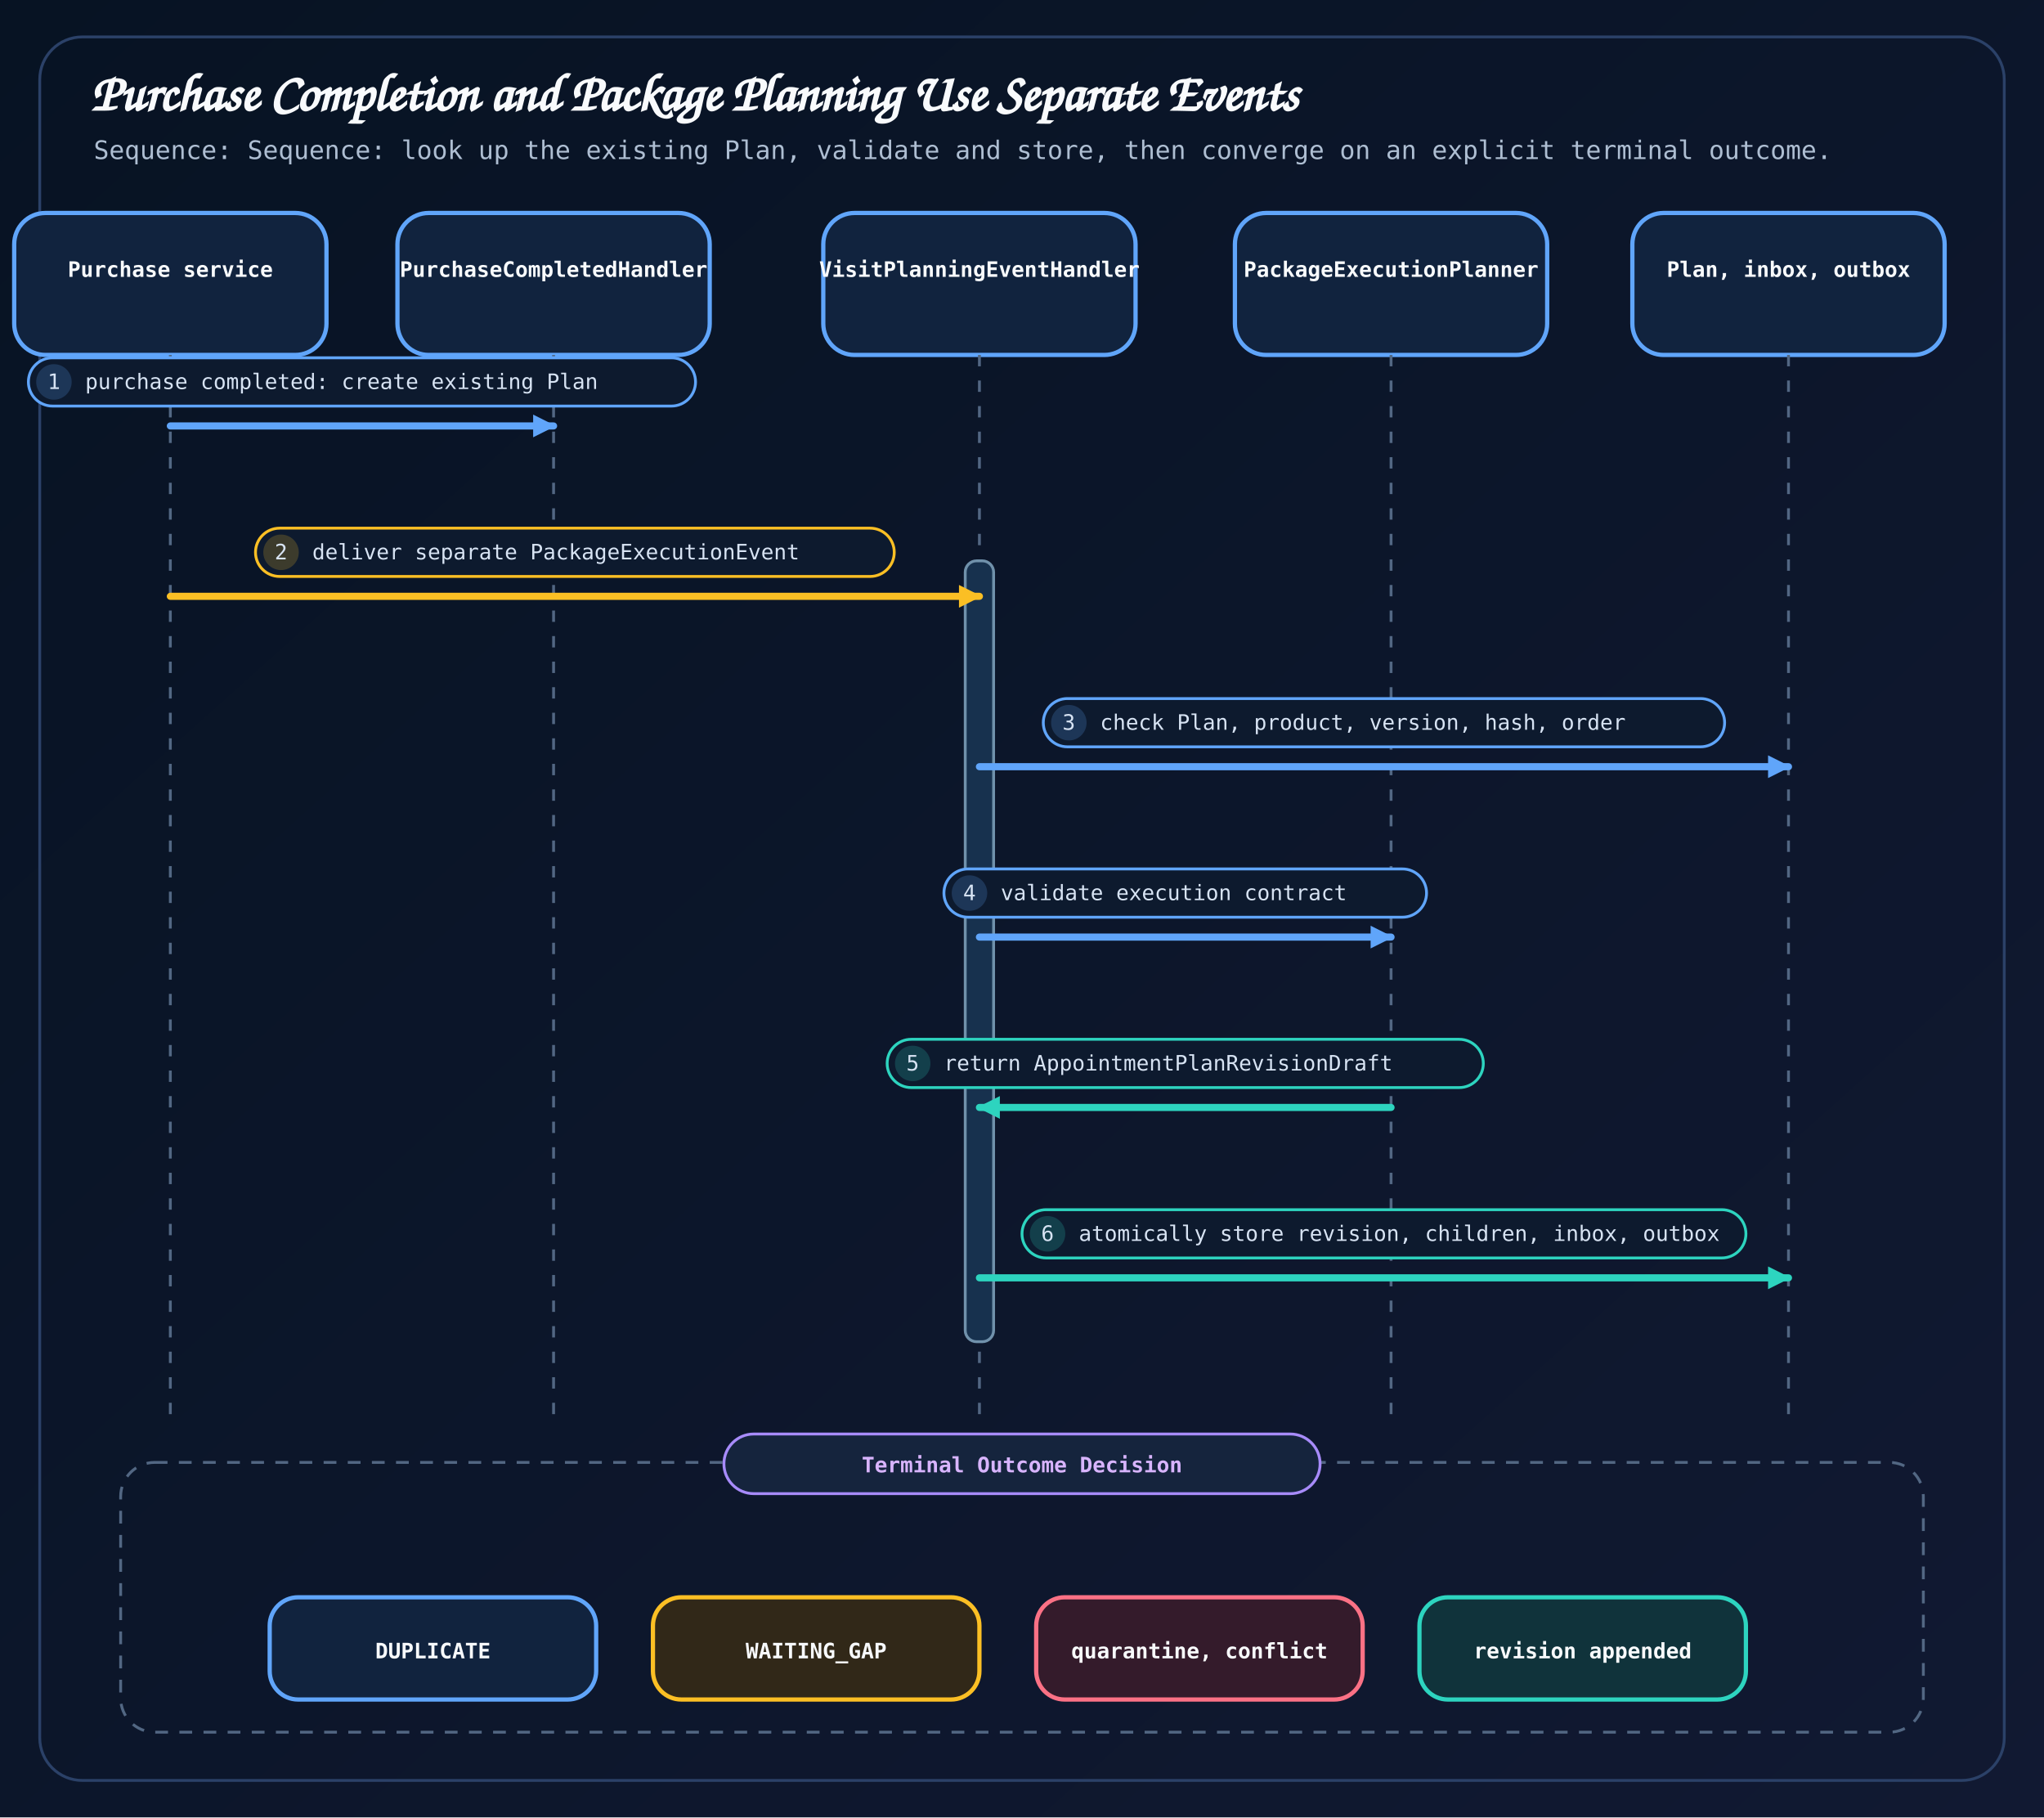
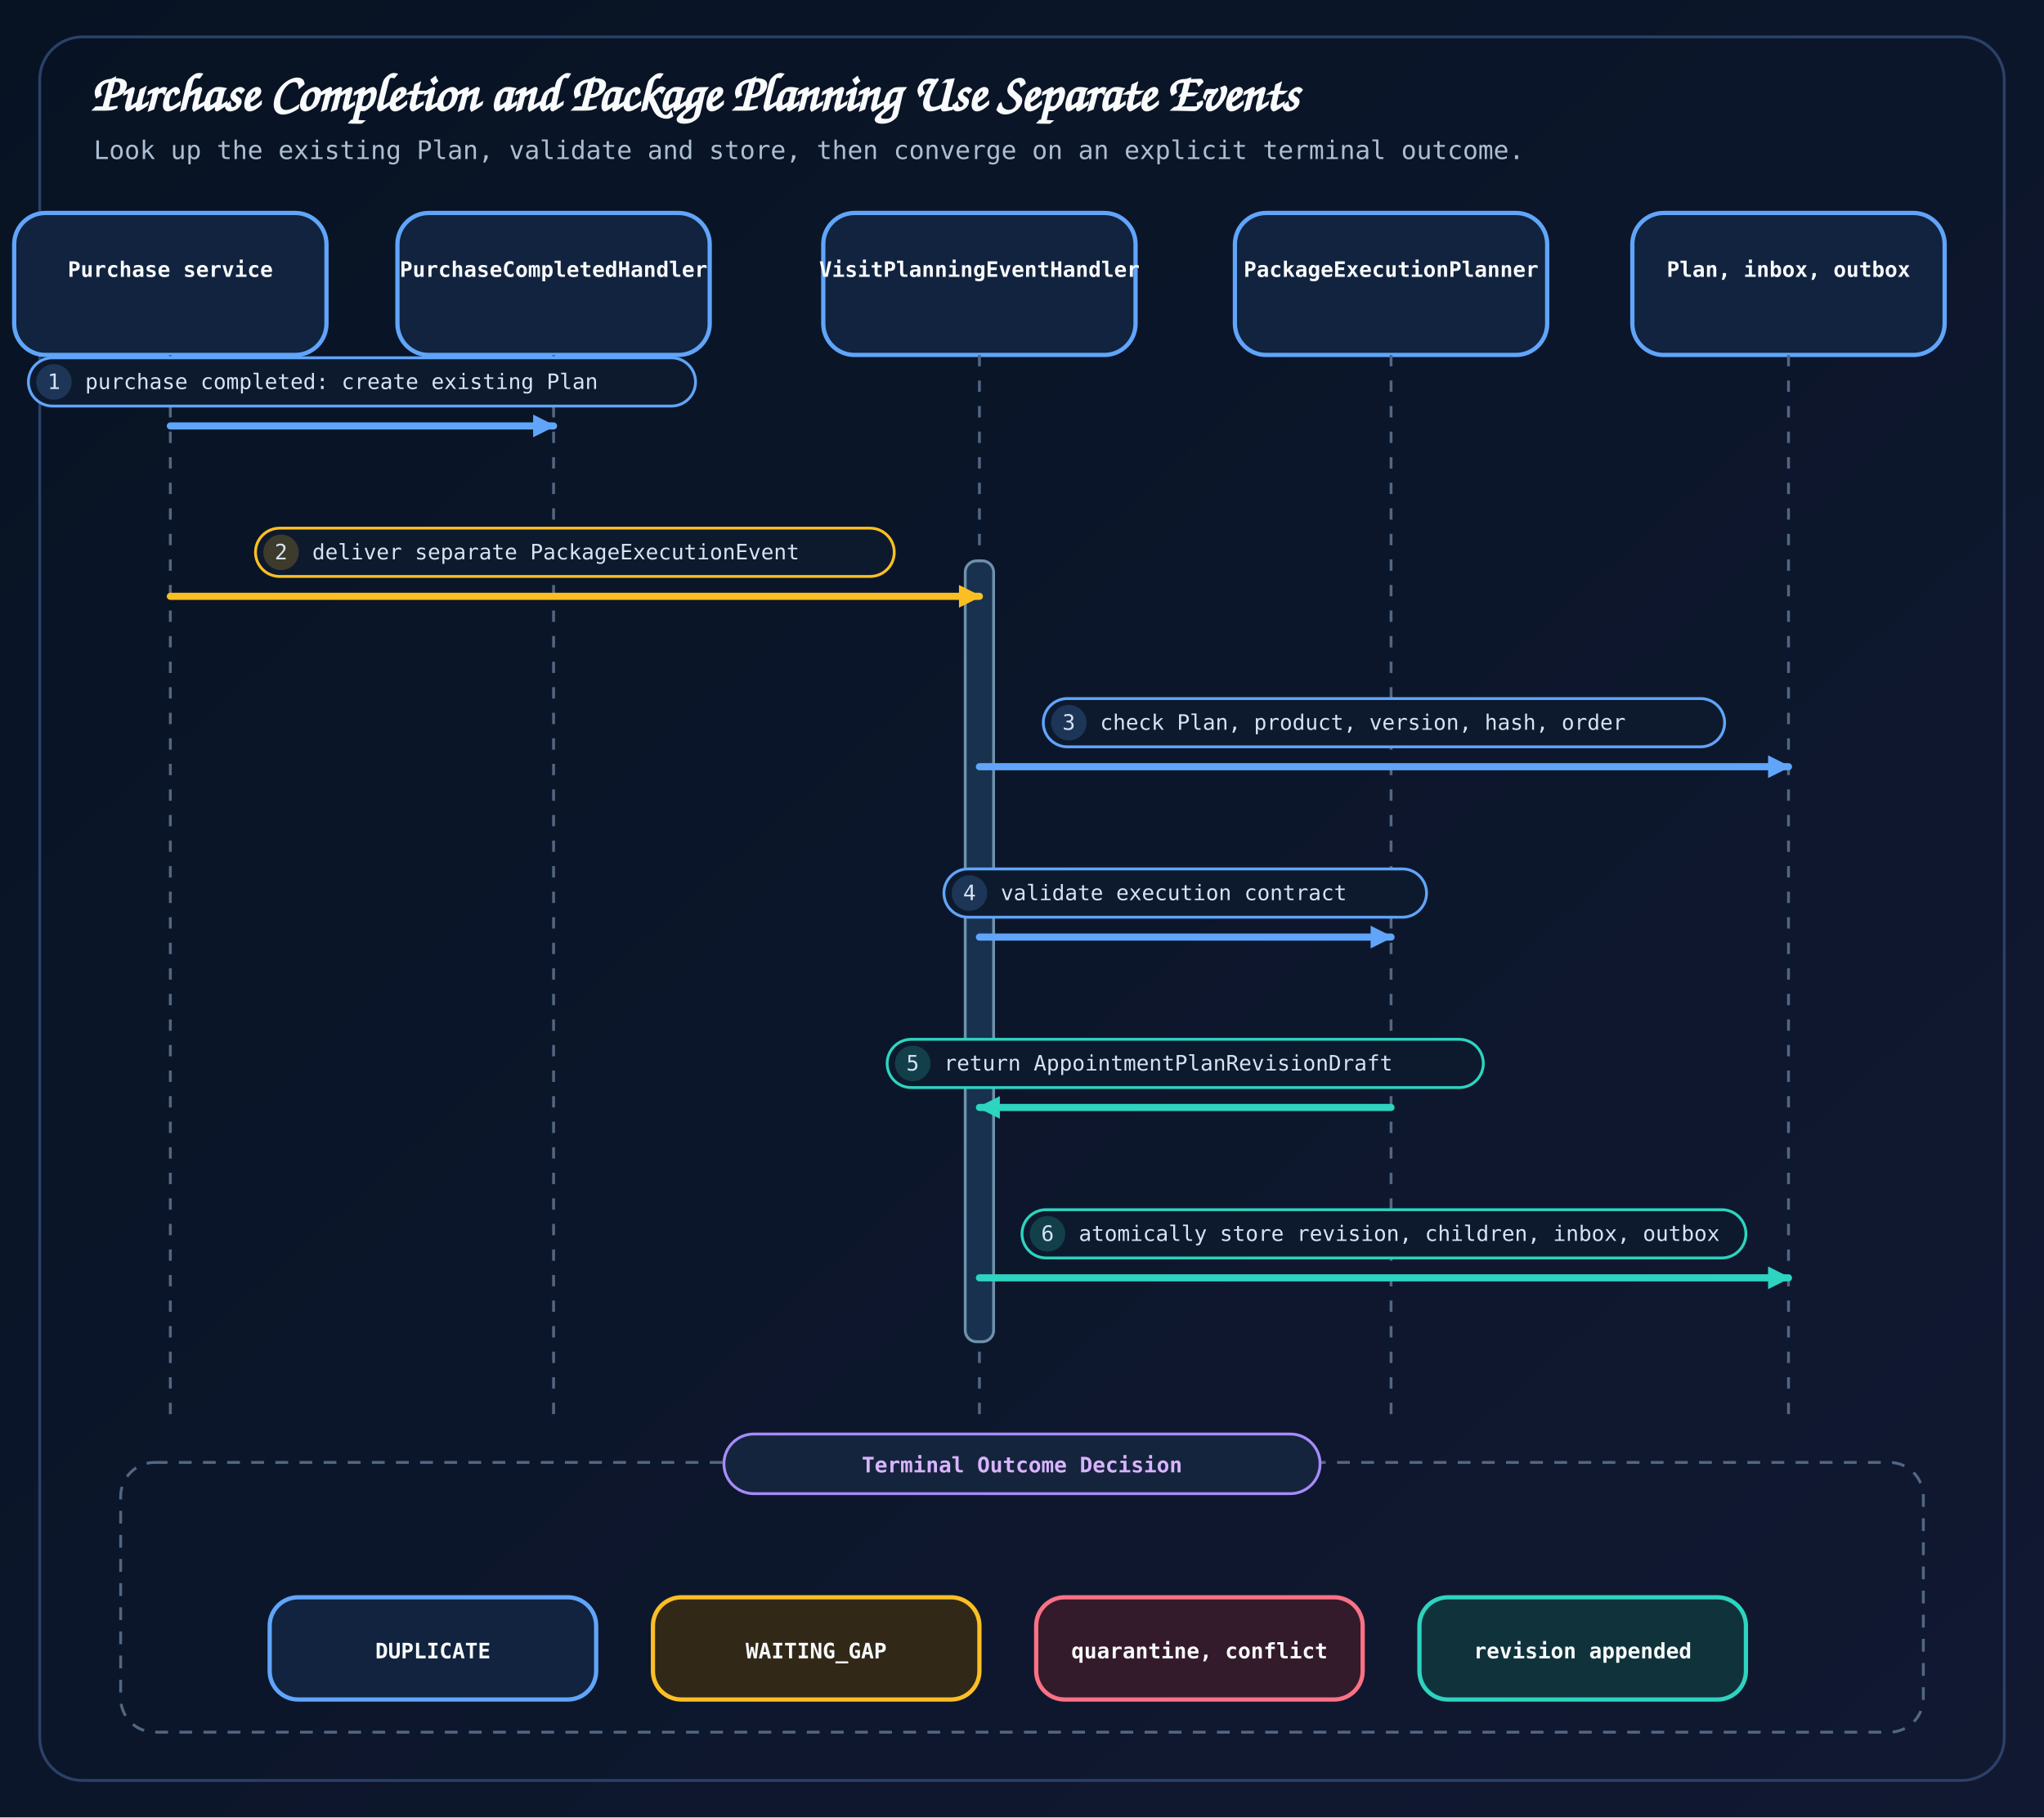
<svg xmlns="http://www.w3.org/2000/svg" width="1440" height="1280" viewBox="0 0 1440 1280" role="img" aria-labelledby="title desc" data-locale="en">
  <defs>
    <linearGradient id="bg" x1="0" y1="0" x2="1" y2="1">
      <stop stop-color="#071323" />
      <stop offset="1" stop-color="#111932" />
    </linearGradient>
    <marker id="blueArrow" viewBox="0 0 10 10" markerWidth="16" markerHeight="16" refX="9" refY="5" orient="auto" markerUnits="userSpaceOnUse" data-role="sequence" data-size="16x16" data-tip-direction="positive-x">
      <path d="M 0 0 L 10 5 L 0 10 Z" fill="#60a5fa" data-solid-head="true" />
    </marker>
    <marker id="greenArrow" viewBox="0 0 10 10" markerWidth="16" markerHeight="16" refX="9" refY="5" orient="auto" markerUnits="userSpaceOnUse" data-role="sequence" data-size="16x16" data-tip-direction="positive-x">
      <path d="M 0 0 L 10 5 L 0 10 Z" fill="#2dd4bf" data-solid-head="true" />
    </marker>
    <marker id="amberArrow" viewBox="0 0 10 10" markerWidth="16" markerHeight="16" refX="9" refY="5" orient="auto" markerUnits="userSpaceOnUse" data-role="sequence" data-size="16x16" data-tip-direction="positive-x">
      <path d="M 0 0 L 10 5 L 0 10 Z" fill="#fbbf24" data-solid-head="true" />
    </marker>
    <marker id="redArrow" viewBox="0 0 10 10" markerWidth="16" markerHeight="16" refX="9" refY="5" orient="auto" markerUnits="userSpaceOnUse" data-role="sequence" data-size="16x16" data-tip-direction="positive-x">
      <path d="M 0 0 L 10 5 L 0 10 Z" fill="#fb7185" data-solid-head="true" />
    </marker>
    <style>
 .title{font-family:"Architects Daughter",cursive;font-size:37px;font-weight:700;fill:#f8fafc}.subtitle{font-family:"Comic Mono",monospace;font-size:18px;fill:#aebed2}.card{fill:#11233e;stroke-width:3}.card.blue{stroke:#60a5fa}.card.green{stroke:#2dd4bf;fill:#10333b}.card.amber{stroke:#fbbf24;fill:#312818}.card.red{stroke:#fb7185;fill:#341b2b}.card-title{font-family:"Architects Daughter",cursive;font-size:21px;font-weight:700;fill:#f8fafc}.card-title.compact{font-family:"Comic Mono",monospace;font-size:15px}.body,.label,.note{font-family:"Comic Mono",monospace;fill:#d7e3f3}.body{font-size:16px}.note{font-size:15px;fill:#aebed2}.route{fill:none;stroke-width:5;stroke-linecap:round;stroke-linejoin:round}.blue-line{stroke:#60a5fa;marker-end:url(#blueArrow)}.green-line{stroke:#2dd4bf;marker-end:url(#greenArrow)}.amber-line{stroke:#fbbf24;marker-end:url(#amberArrow)}.red-line{stroke:#fb7185;marker-end:url(#redArrow)}.lifeline{stroke:#526783;stroke-width:2;stroke-dasharray:8 10}.activation{fill:#17314e;stroke:#7091ab;stroke-width:2}.pill{fill:#0d1a2e;stroke-width:2}.label{font-size:15px}.frame{fill:none;stroke:#526783;stroke-width:2;stroke-dasharray:9 8}.badge{font-family:"Comic Mono",monospace;font-size:15px;font-weight:700}
 </style>
  </defs>
  <rect width="1440" height="1280" fill="url(#bg)" />
  <rect x="28" y="26" width="1384" height="1228" rx="30" fill="none" stroke="#2b4168" stroke-width="2" />
  <text class="title" x="64" y="78">Purchase Completion and Package Planning Use Separate Events</text>
-   <text class="subtitle" x="66" y="112">Sequence: Sequence: look up the existing Plan, validate and store, then converge on an explicit terminal outcome.</text>
+   <text class="subtitle" x="66" y="112">Look up the existing Plan, validate and store, then converge on an explicit terminal outcome.</text>
  <g class="node-card">
    <rect id="purchase" x="10" y="150" width="220" height="100" rx="22" class="card blue" />
    <text class="card-title compact" x="120" y="195" text-anchor="middle">Purchase service</text>
  </g>
  <g class="node-card">
    <rect id="purchase-handler" x="280" y="150" width="220" height="100" rx="22" class="card blue" />
    <text class="card-title compact" x="390" y="195" text-anchor="middle">PurchaseCompletedHandler</text>
  </g>
  <g class="node-card">
    <rect id="visit-handler" x="580" y="150" width="220" height="100" rx="22" class="card blue" />
    <text class="card-title compact" x="690" y="195" text-anchor="middle">VisitPlanningEventHandler</text>
  </g>
  <g class="node-card">
    <rect id="planner" x="870" y="150" width="220" height="100" rx="22" class="card blue" />
    <text class="card-title compact" x="980" y="195" text-anchor="middle">PackageExecutionPlanner</text>
  </g>
  <g class="node-card">
    <rect id="store" x="1150" y="150" width="220" height="100" rx="22" class="card blue" />
    <text class="card-title compact" x="1260" y="195" text-anchor="middle">Plan, inbox, outbox</text>
  </g>
  <path class="lifeline" d="M120 250 V1000" />
  <path class="lifeline" d="M390 250 V1000" />
  <path class="lifeline" d="M690 250 V1000" />
  <path class="lifeline" d="M980 250 V1000" />
  <path class="lifeline" d="M1260 250 V1000" />
  <rect class="activation" x="680" y="395" width="20" height="550" rx="8" />
  <g>
    <rect class="pill" x="20" y="252" width="470" height="34" rx="17" stroke="#60a5fa" />
    <circle cx="38" cy="269" r="12" fill="#60a5fa" opacity=".2" stroke="#60a5fa" />
    <text class="label" x="38" y="274" text-anchor="middle">1</text>
    <text class="label" x="60" y="274">purchase completed: create existing Plan</text>
  </g>
  <path class="route seq blue-line" data-source-node="purchase" data-target-node="purchase-handler" d="M120 300 H390" />
  <g>
    <rect class="pill" x="180" y="372" width="450" height="34" rx="17" stroke="#fbbf24" />
    <circle cx="198" cy="389" r="12" fill="#fbbf24" opacity=".2" stroke="#fbbf24" />
    <text class="label" x="198" y="394" text-anchor="middle">2</text>
    <text class="label" x="220" y="394">deliver separate PackageExecutionEvent</text>
  </g>
  <path class="route seq amber-line" data-source-node="purchase" data-target-node="visit-handler" d="M120 420 H690" />
  <g>
    <rect class="pill" x="735" y="492" width="480" height="34" rx="17" stroke="#60a5fa" />
    <circle cx="753" cy="509" r="12" fill="#60a5fa" opacity=".2" stroke="#60a5fa" />
    <text class="label" x="753" y="514" text-anchor="middle">3</text>
    <text class="label" x="775" y="514">check Plan, product, version, hash, order</text>
  </g>
  <path class="route seq blue-line" data-source-node="visit-handler" data-target-node="store" d="M690 540 H1260" />
  <g>
    <rect class="pill" x="665" y="612" width="340" height="34" rx="17" stroke="#60a5fa" />
    <circle cx="683" cy="629" r="12" fill="#60a5fa" opacity=".2" stroke="#60a5fa" />
    <text class="label" x="683" y="634" text-anchor="middle">4</text>
    <text class="label" x="705" y="634">validate execution contract</text>
  </g>
  <path class="route seq blue-line" data-source-node="visit-handler" data-target-node="planner" d="M690 660 H980" />
  <g>
    <rect class="pill" x="625" y="732" width="420" height="34" rx="17" stroke="#2dd4bf" />
    <circle cx="643" cy="749" r="12" fill="#2dd4bf" opacity=".2" stroke="#2dd4bf" />
    <text class="label" x="643" y="754" text-anchor="middle">5</text>
    <text class="label" x="665" y="754">return AppointmentPlanRevisionDraft</text>
  </g>
  <path class="route seq green-line" data-source-node="planner" data-target-node="visit-handler" d="M980 780 H690" />
  <g>
    <rect class="pill" x="720" y="852" width="510" height="34" rx="17" stroke="#2dd4bf" />
    <circle cx="738" cy="869" r="12" fill="#2dd4bf" opacity=".2" stroke="#2dd4bf" />
    <text class="label" x="738" y="874" text-anchor="middle">6</text>
    <text class="label" x="760" y="874">atomically store revision, children, inbox, outbox</text>
  </g>
  <path class="route seq green-line" data-source-node="visit-handler" data-target-node="store" d="M690 900 H1260" />
  <rect class="frame" x="85" y="1030" width="1270" height="190" rx="24" />
  <rect x="510" y="1010" width="420" height="42" rx="21" fill="#15243d" stroke="#a78bfa" stroke-width="2" />
  <text class="badge" x="720" y="1037" text-anchor="middle" fill="#d8b4fe">Terminal Outcome Decision</text>
  <rect x="190" y="1125" width="230" height="72" rx="20" class="card blue" />
  <text class="card-title compact" x="305" y="1168" text-anchor="middle">DUPLICATE</text>
  <rect x="460" y="1125" width="230" height="72" rx="20" class="card amber" />
  <text class="card-title compact" x="575" y="1168" text-anchor="middle">WAITING_GAP</text>
  <rect x="730" y="1125" width="230" height="72" rx="20" class="card red" />
  <text class="card-title compact" x="845" y="1168" text-anchor="middle">quarantine, conflict</text>
  <rect x="1000" y="1125" width="230" height="72" rx="20" class="card green" />
  <text class="card-title compact" x="1115" y="1168" text-anchor="middle">revision appended</text>
</svg>
